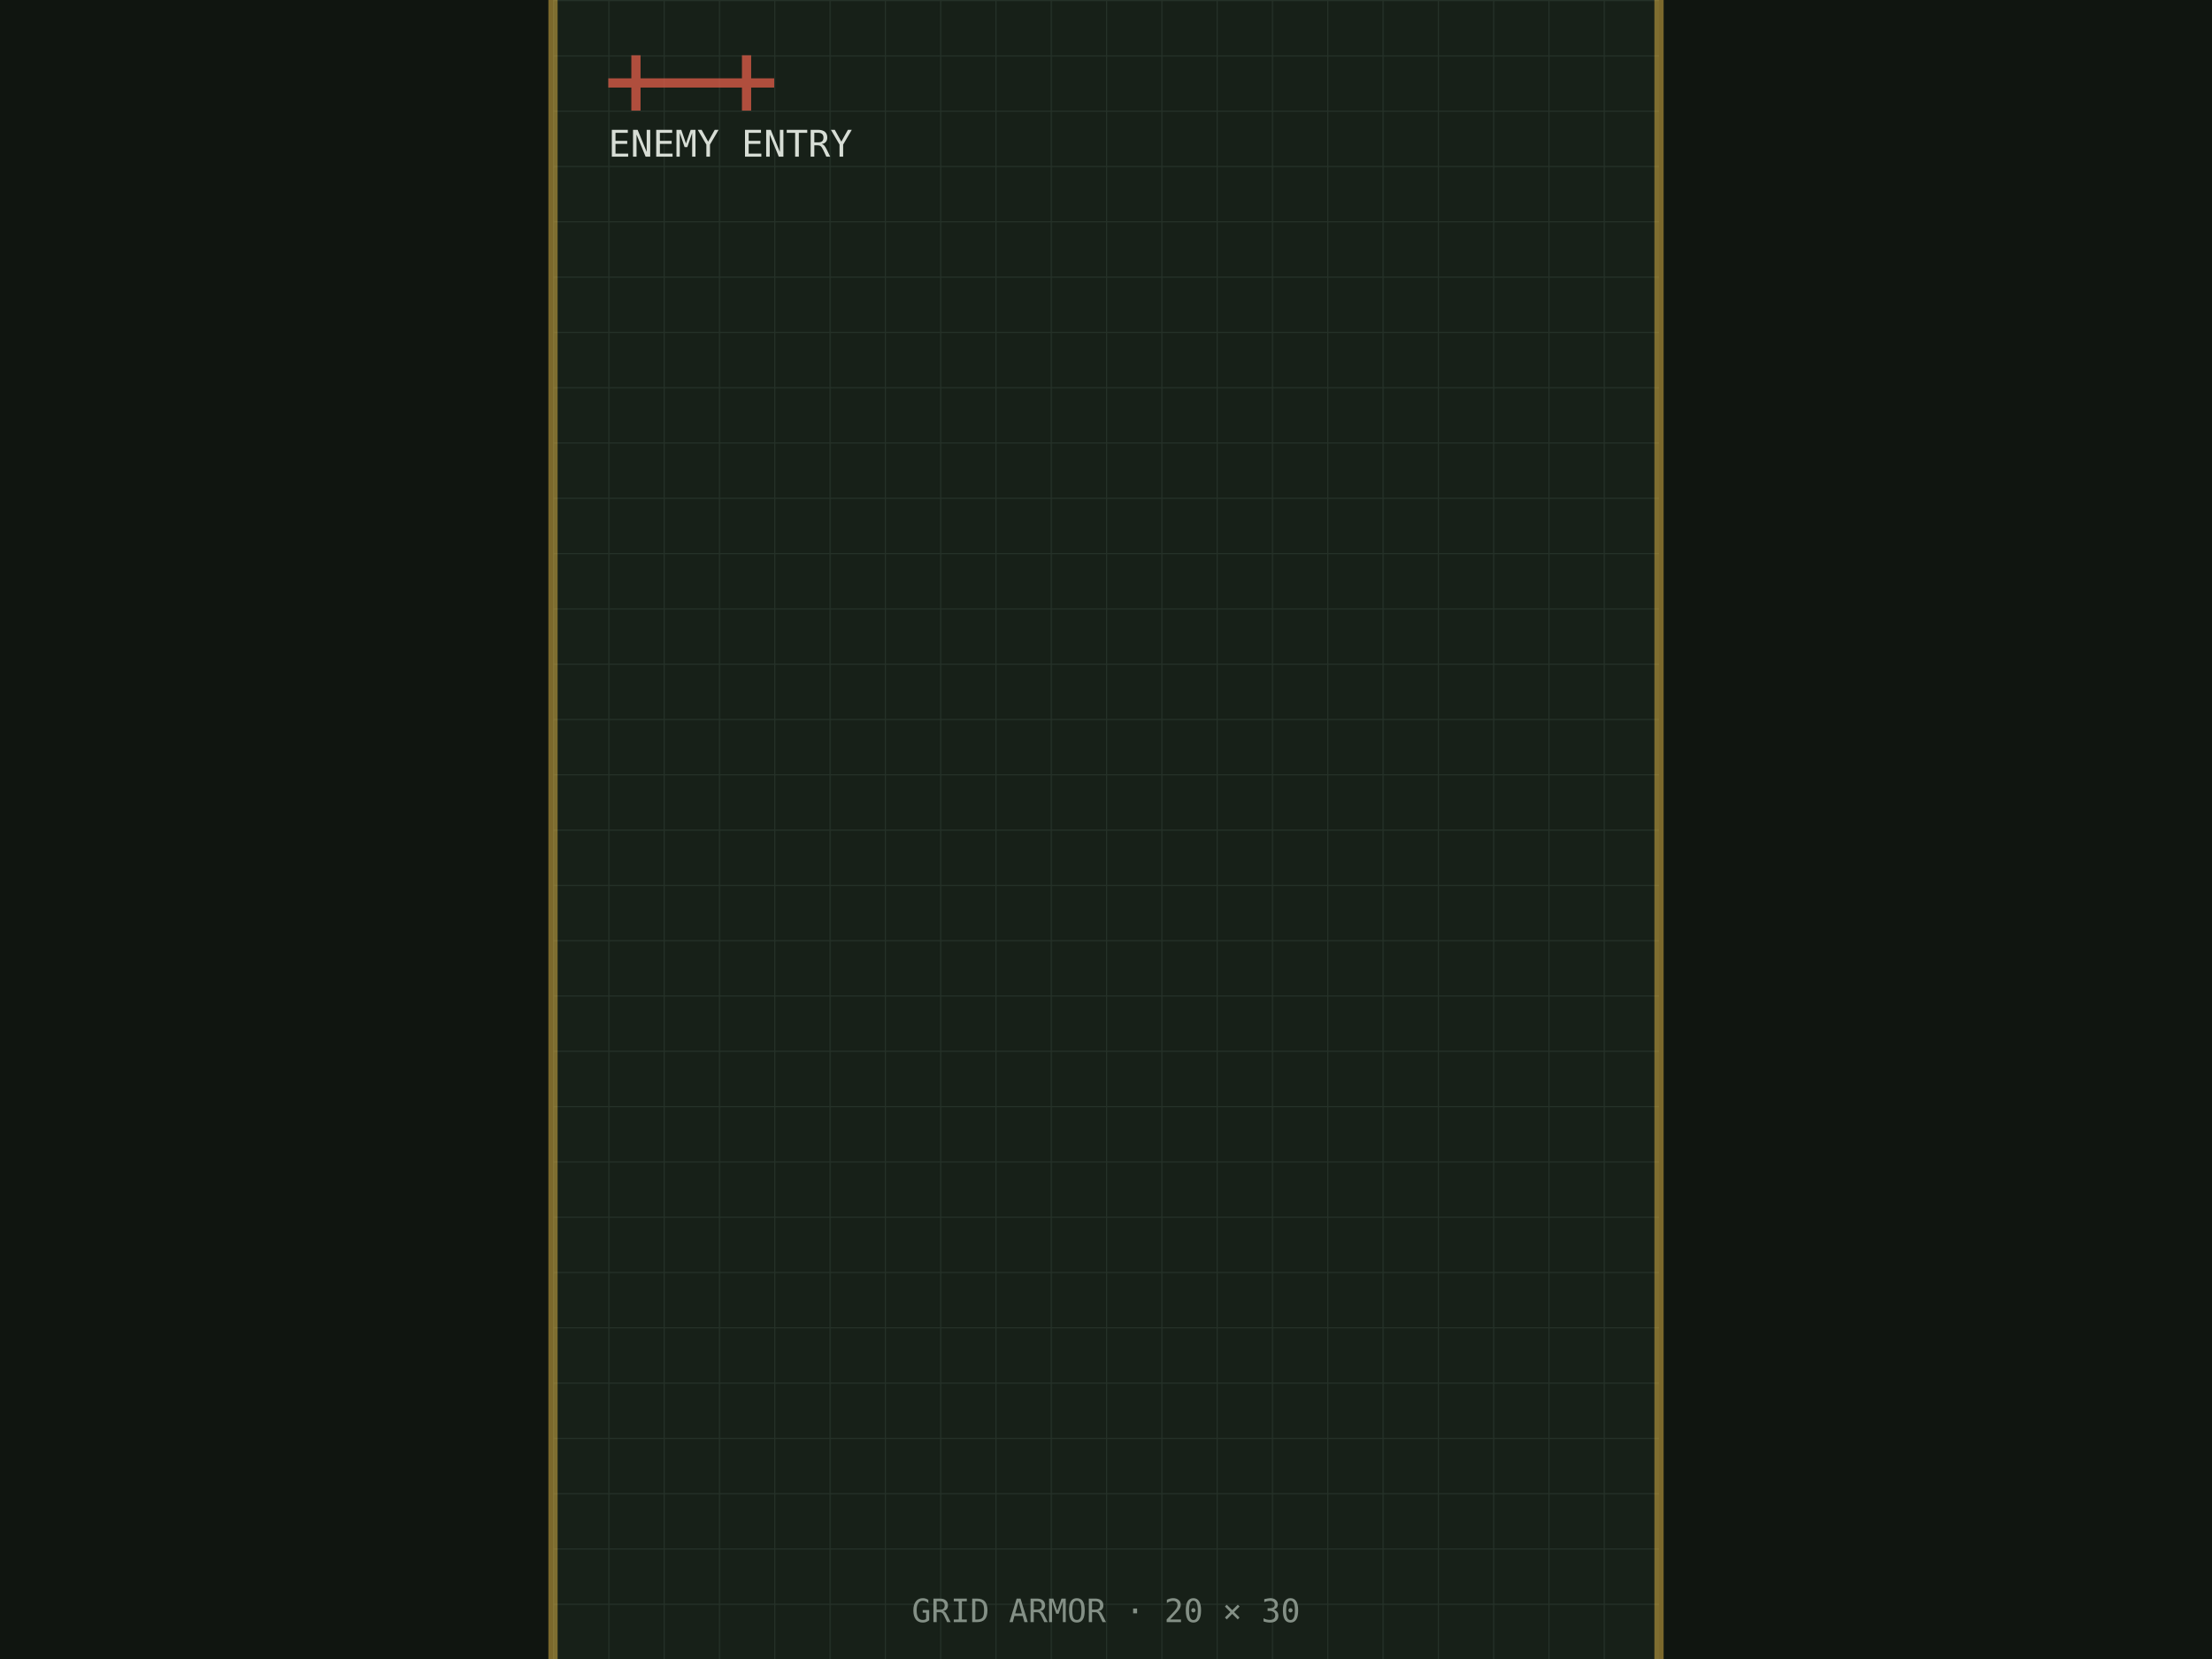
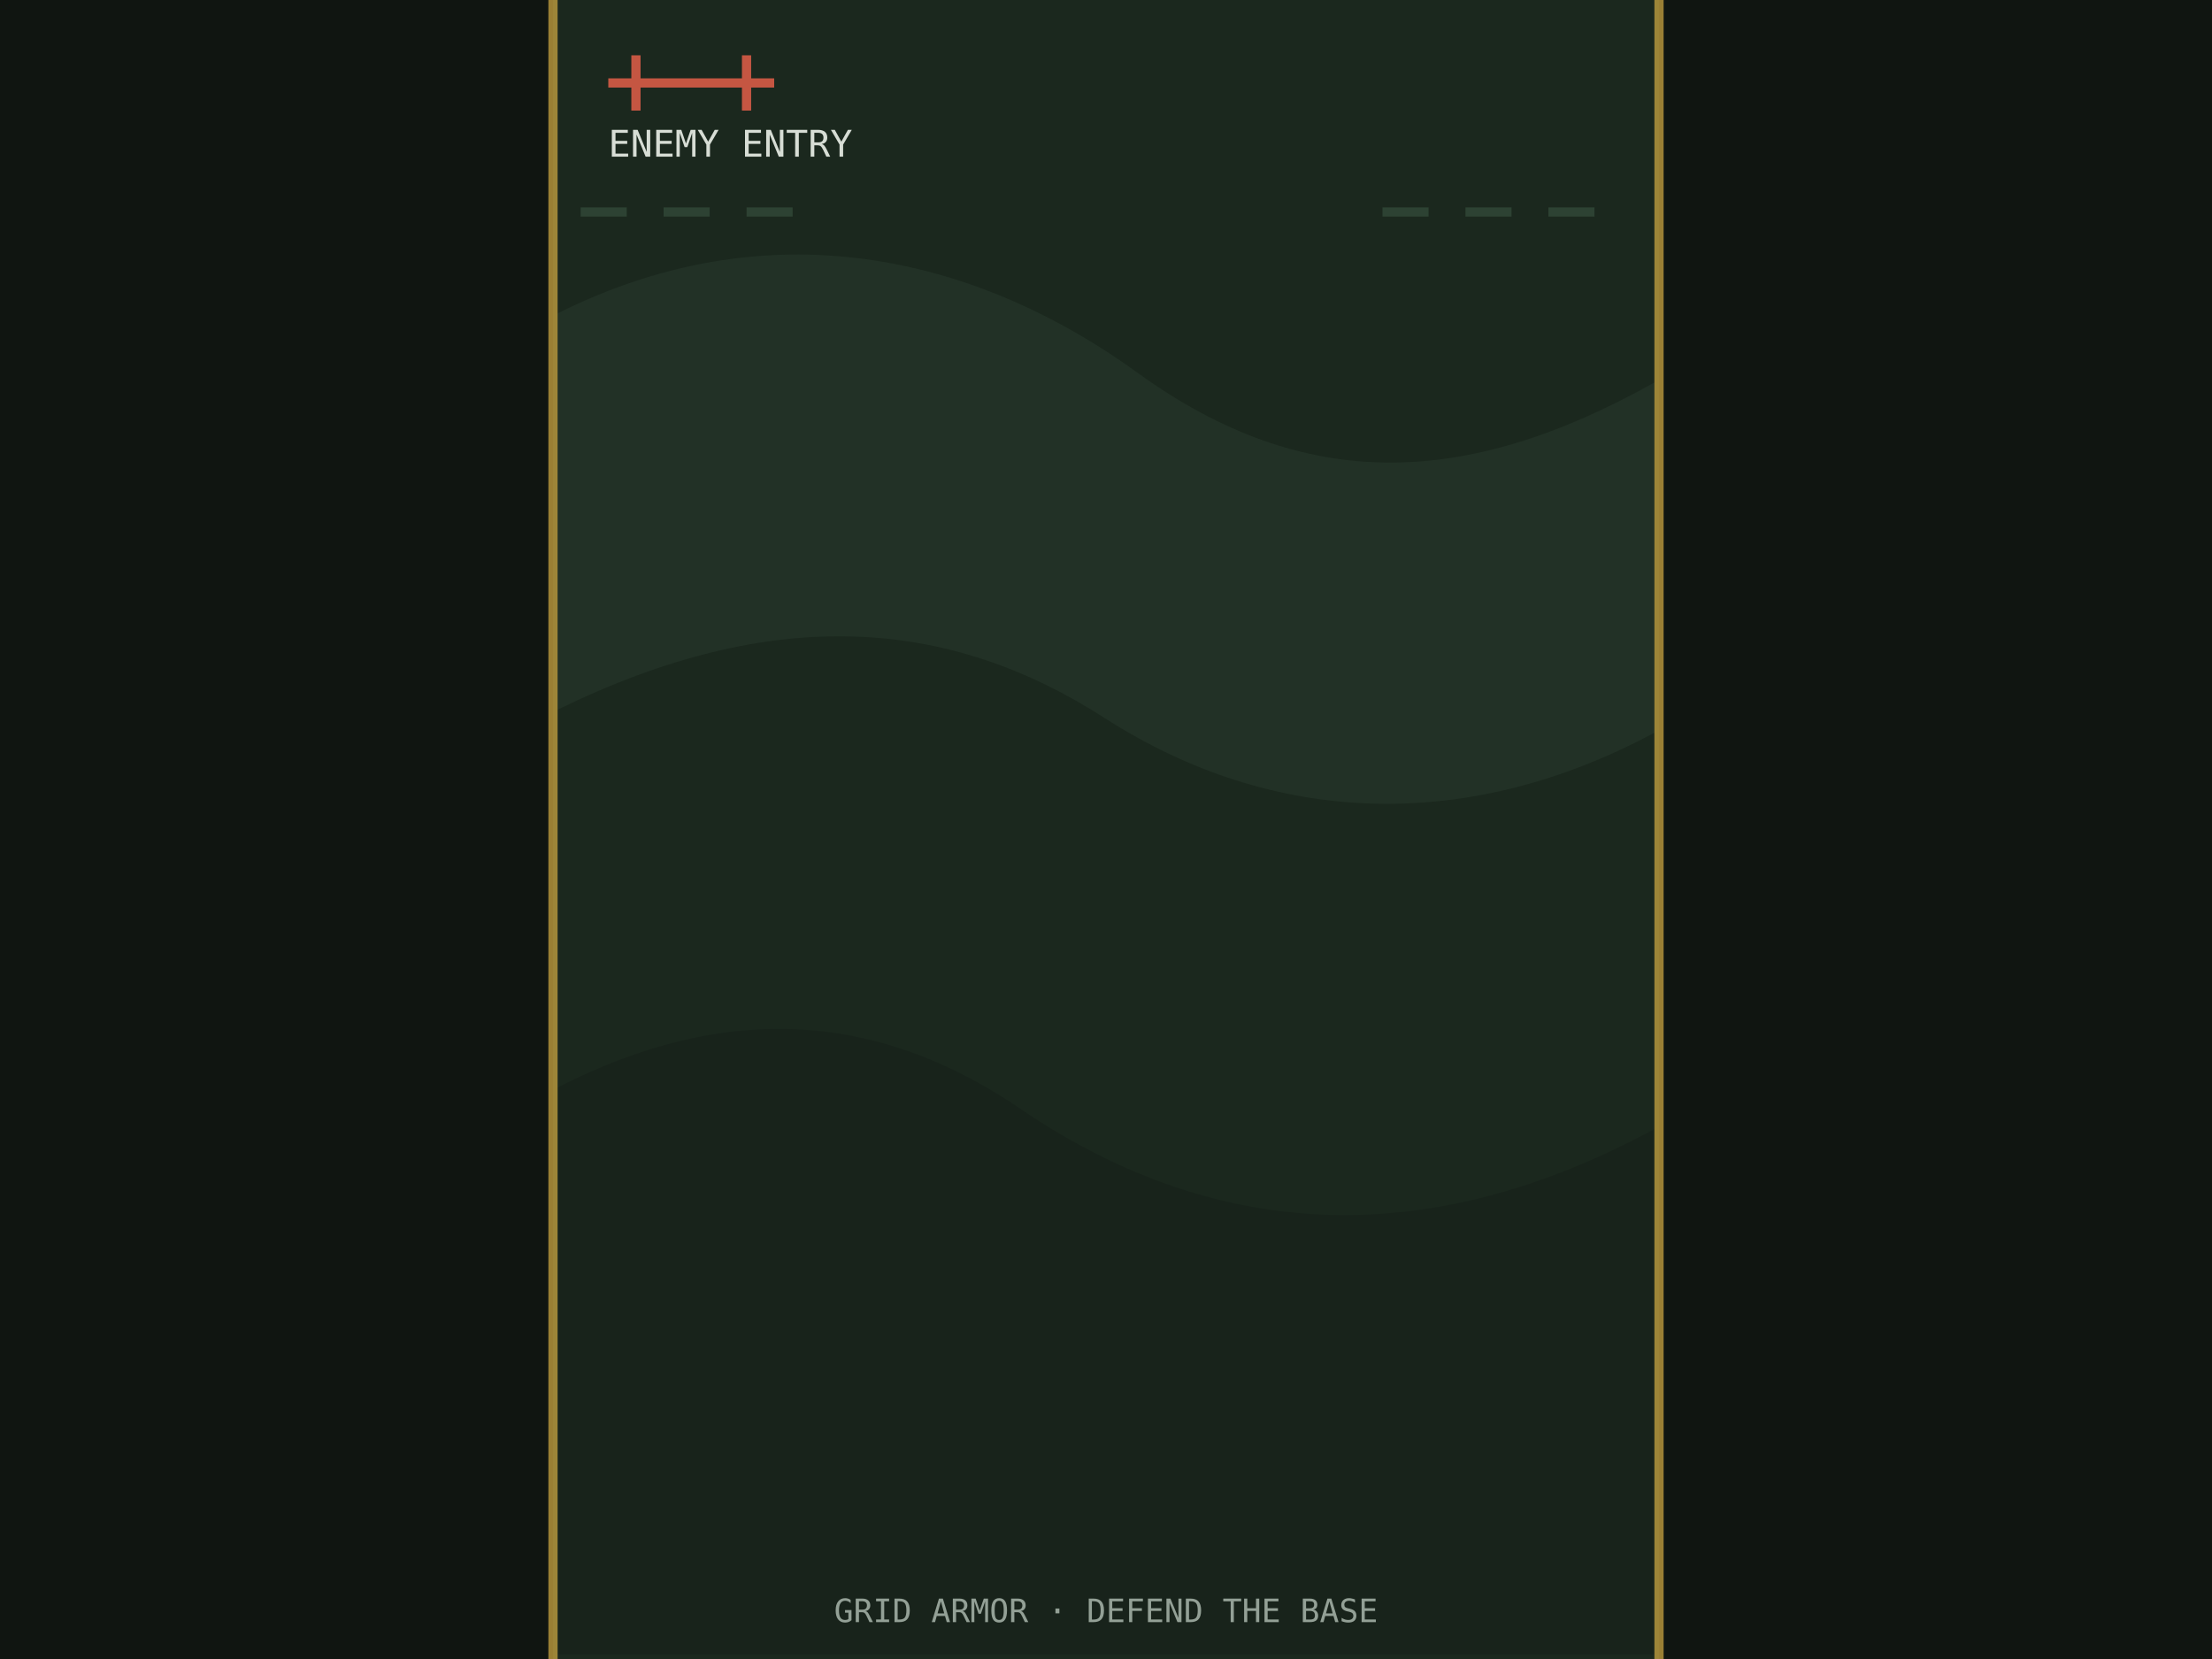
<svg xmlns="http://www.w3.org/2000/svg" width="480" height="360" viewBox="0 0 480 360">
-   <defs>
-     <pattern id="grid" width="12" height="12" patternUnits="userSpaceOnUse">
-       <rect width="12" height="12" fill="#172018" />
-       <path d="M12 0H0V12" fill="none" stroke="#314035" stroke-width="0.5" opacity="0.55" />
-     </pattern>
-   </defs>
-   <rect width="480" height="360" fill="#101510" />
-   <rect x="120" width="240" height="360" fill="url(#grid)" />
-   <path d="M120 0v360M360 0v360" stroke="#d4ad43" stroke-width="2" opacity="0.55" />
-   <path d="M132 18h36M138 12v12M162 12v12" stroke="#e35e49" stroke-width="2" opacity="0.75" />
+   <rect width="480" height="360" fill="#101511" />
+   <rect x="120" width="240" height="360" fill="#1b281e" />
+   <path d="M121 68c48-24 93-11 126 13 36 26 71 25 112 2v76c-41 22-83 20-119-3-34-22-72-25-119-2z" fill="#223126" />
+   <path d="M121 236c39-20 72-15 101 5 43 29 89 30 137 4v114H121z" fill="#18231b" />
+   <path d="M120 0v360M360 0v360" stroke="#d4ad43" stroke-width="2" opacity="0.7" />
+   <path d="M126 46h54M300 46h54" stroke="#334b39" stroke-width="2" stroke-dasharray="10 8" opacity="0.75" />
+   <path d="M132 18h36M138 12v12M162 12v12" stroke="#e35e49" stroke-width="2" opacity="0.85" />
  <text x="132" y="34" fill="#d7ddd5" font-family="monospace" font-size="8">ENEMY ENTRY</text>
-   <text x="240" y="352" fill="#849086" font-family="monospace" font-size="7" text-anchor="middle">GRID ARMOR · 20 × 30</text>
+   <text x="240" y="352" fill="#93a096" font-family="monospace" font-size="7" text-anchor="middle">GRID ARMOR · DEFEND THE BASE</text>
</svg>
